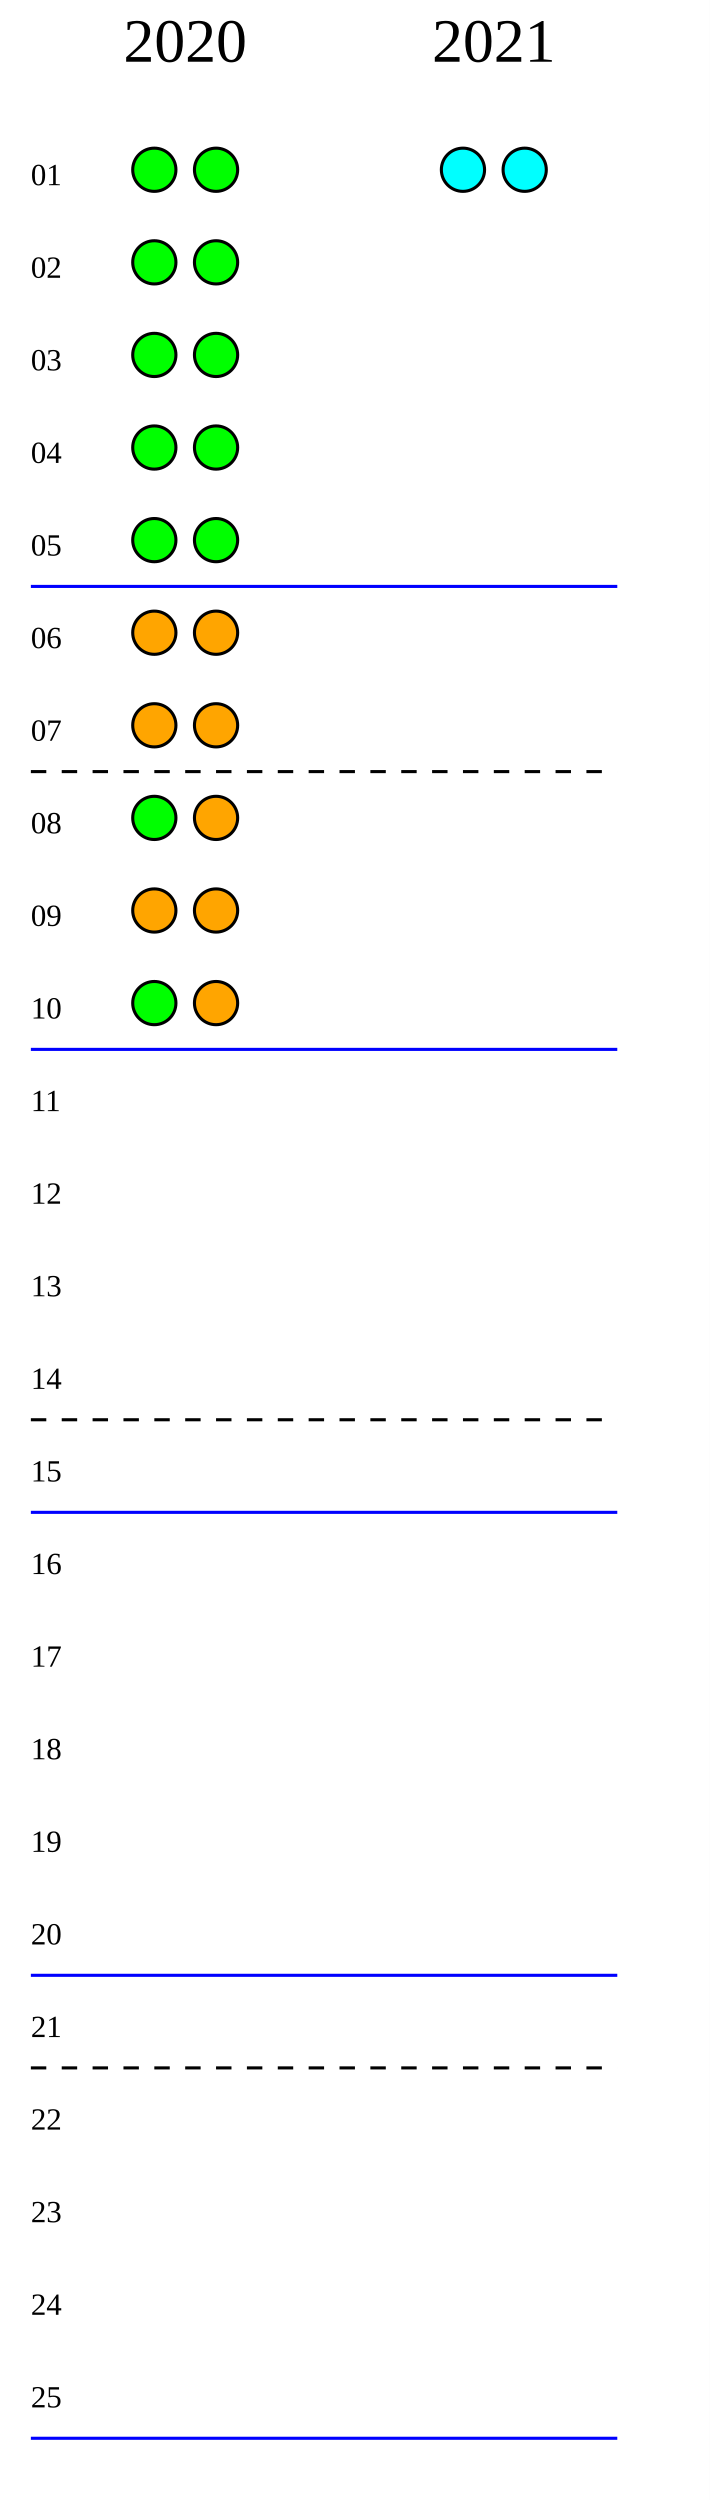
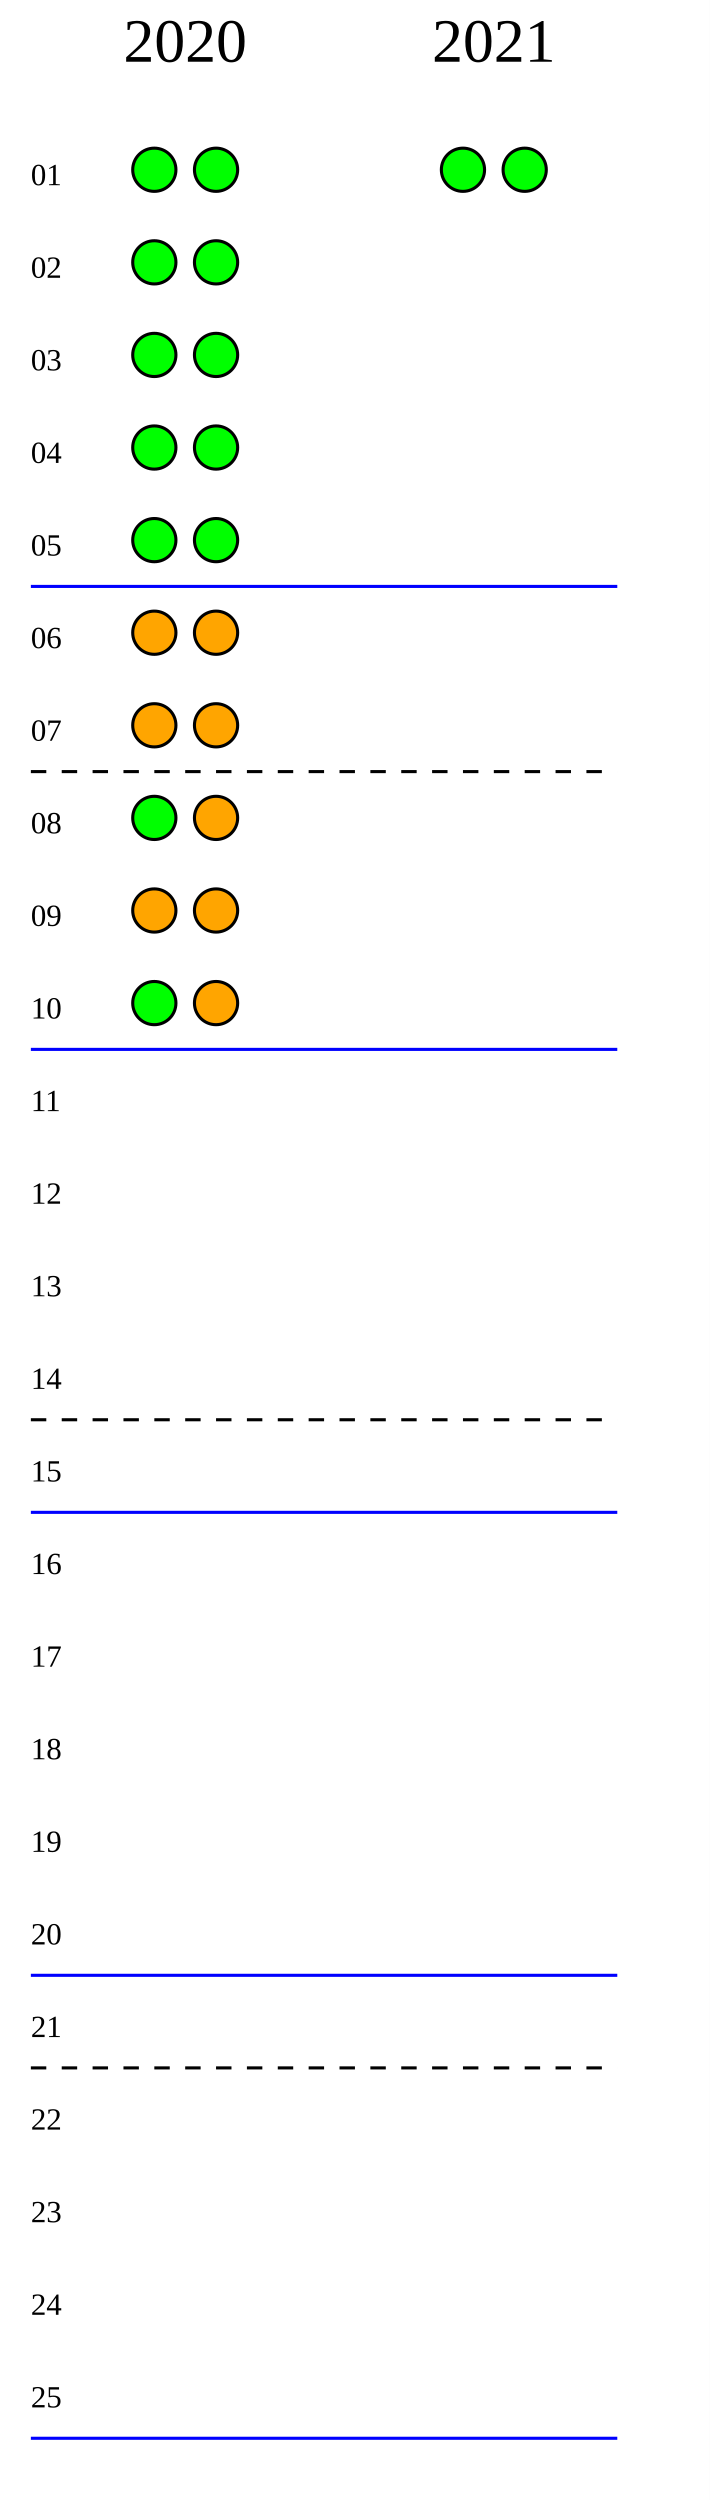
<svg xmlns="http://www.w3.org/2000/svg" height="810" viewBox="0 0 230 810" width="230">
  <rect fill="white" height="100%" width="100%" />
  <text font-size="20" text-anchor="middle" x="60" y="20">
2020
</text>
  <circle cx="50" cy="55" fill="lime" r="7" stroke="black" />
  <circle cx="70" cy="55" fill="lime" r="7" stroke="black" />
  <circle cx="50" cy="85" fill="lime" r="7" stroke="black" />
  <circle cx="70" cy="85" fill="lime" r="7" stroke="black" />
  <circle cx="50" cy="115" fill="lime" r="7" stroke="black" />
  <circle cx="70" cy="115" fill="lime" r="7" stroke="black" />
  <circle cx="50" cy="145" fill="lime" r="7" stroke="black" />
  <circle cx="70" cy="145" fill="lime" r="7" stroke="black" />
  <circle cx="50" cy="175" fill="lime" r="7" stroke="black" />
  <circle cx="70" cy="175" fill="lime" r="7" stroke="black" />
  <circle cx="50" cy="205" fill="orange" r="7" stroke="black" />
  <circle cx="70" cy="205" fill="orange" r="7" stroke="black" />
  <circle cx="50" cy="235" fill="orange" r="7" stroke="black" />
  <circle cx="70" cy="235" fill="orange" r="7" stroke="black" />
  <circle cx="50" cy="265" fill="lime" r="7" stroke="black" />
  <circle cx="70" cy="265" fill="orange" r="7" stroke="black" />
  <circle cx="50" cy="295" fill="orange" r="7" stroke="black" />
  <circle cx="70" cy="295" fill="orange" r="7" stroke="black" />
  <circle cx="50" cy="325" fill="lime" r="7" stroke="black" />
  <circle cx="70" cy="325" fill="orange" r="7" stroke="black" />
  <text font-size="20" text-anchor="middle" x="160" y="20">
2021
</text>
-   <circle cx="150" cy="55" fill="cyan" r="7" stroke="black" />
-   <circle cx="170" cy="55" fill="cyan" r="7" stroke="black" />
+   <circle cx="150" cy="55" fill="lime" r="7" stroke="black" />
+   <circle cx="170" cy="55" fill="lime" r="7" stroke="black" />
  <text font-size="10" x="10" y="60">
01
</text>
  <text font-size="10" x="10" y="90">
02
</text>
  <text font-size="10" x="10" y="120">
03
</text>
  <text font-size="10" x="10" y="150">
04
</text>
  <text font-size="10" x="10" y="180">
05
</text>
  <line stroke="blue" x1="10" x2="200" y1="190" y2="190" />
  <text font-size="10" x="10" y="210">
06
</text>
  <text font-size="10" x="10" y="240">
07
</text>
  <line stroke="black" stroke-dasharray="5,5" x1="10" x2="200" y1="250" y2="250" />
  <text font-size="10" x="10" y="270">
08
</text>
  <text font-size="10" x="10" y="300">
09
</text>
  <text font-size="10" x="10" y="330">
10
</text>
  <line stroke="blue" x1="10" x2="200" y1="340" y2="340" />
  <text font-size="10" x="10" y="360">
11
</text>
  <text font-size="10" x="10" y="390">
12
</text>
  <text font-size="10" x="10" y="420">
13
</text>
  <text font-size="10" x="10" y="450">
14
</text>
  <line stroke="black" stroke-dasharray="5,5" x1="10" x2="200" y1="460" y2="460" />
  <text font-size="10" x="10" y="480">
15
</text>
  <line stroke="blue" x1="10" x2="200" y1="490" y2="490" />
  <text font-size="10" x="10" y="510">
16
</text>
  <text font-size="10" x="10" y="540">
17
</text>
  <text font-size="10" x="10" y="570">
18
</text>
  <text font-size="10" x="10" y="600">
19
</text>
  <text font-size="10" x="10" y="630">
20
</text>
  <line stroke="blue" x1="10" x2="200" y1="640" y2="640" />
  <text font-size="10" x="10" y="660">
21
</text>
  <line stroke="black" stroke-dasharray="5,5" x1="10" x2="200" y1="670" y2="670" />
  <text font-size="10" x="10" y="690">
22
</text>
  <text font-size="10" x="10" y="720">
23
</text>
  <text font-size="10" x="10" y="750">
24
</text>
  <text font-size="10" x="10" y="780">
25
</text>
  <line stroke="blue" x1="10" x2="200" y1="790" y2="790" />
</svg>
